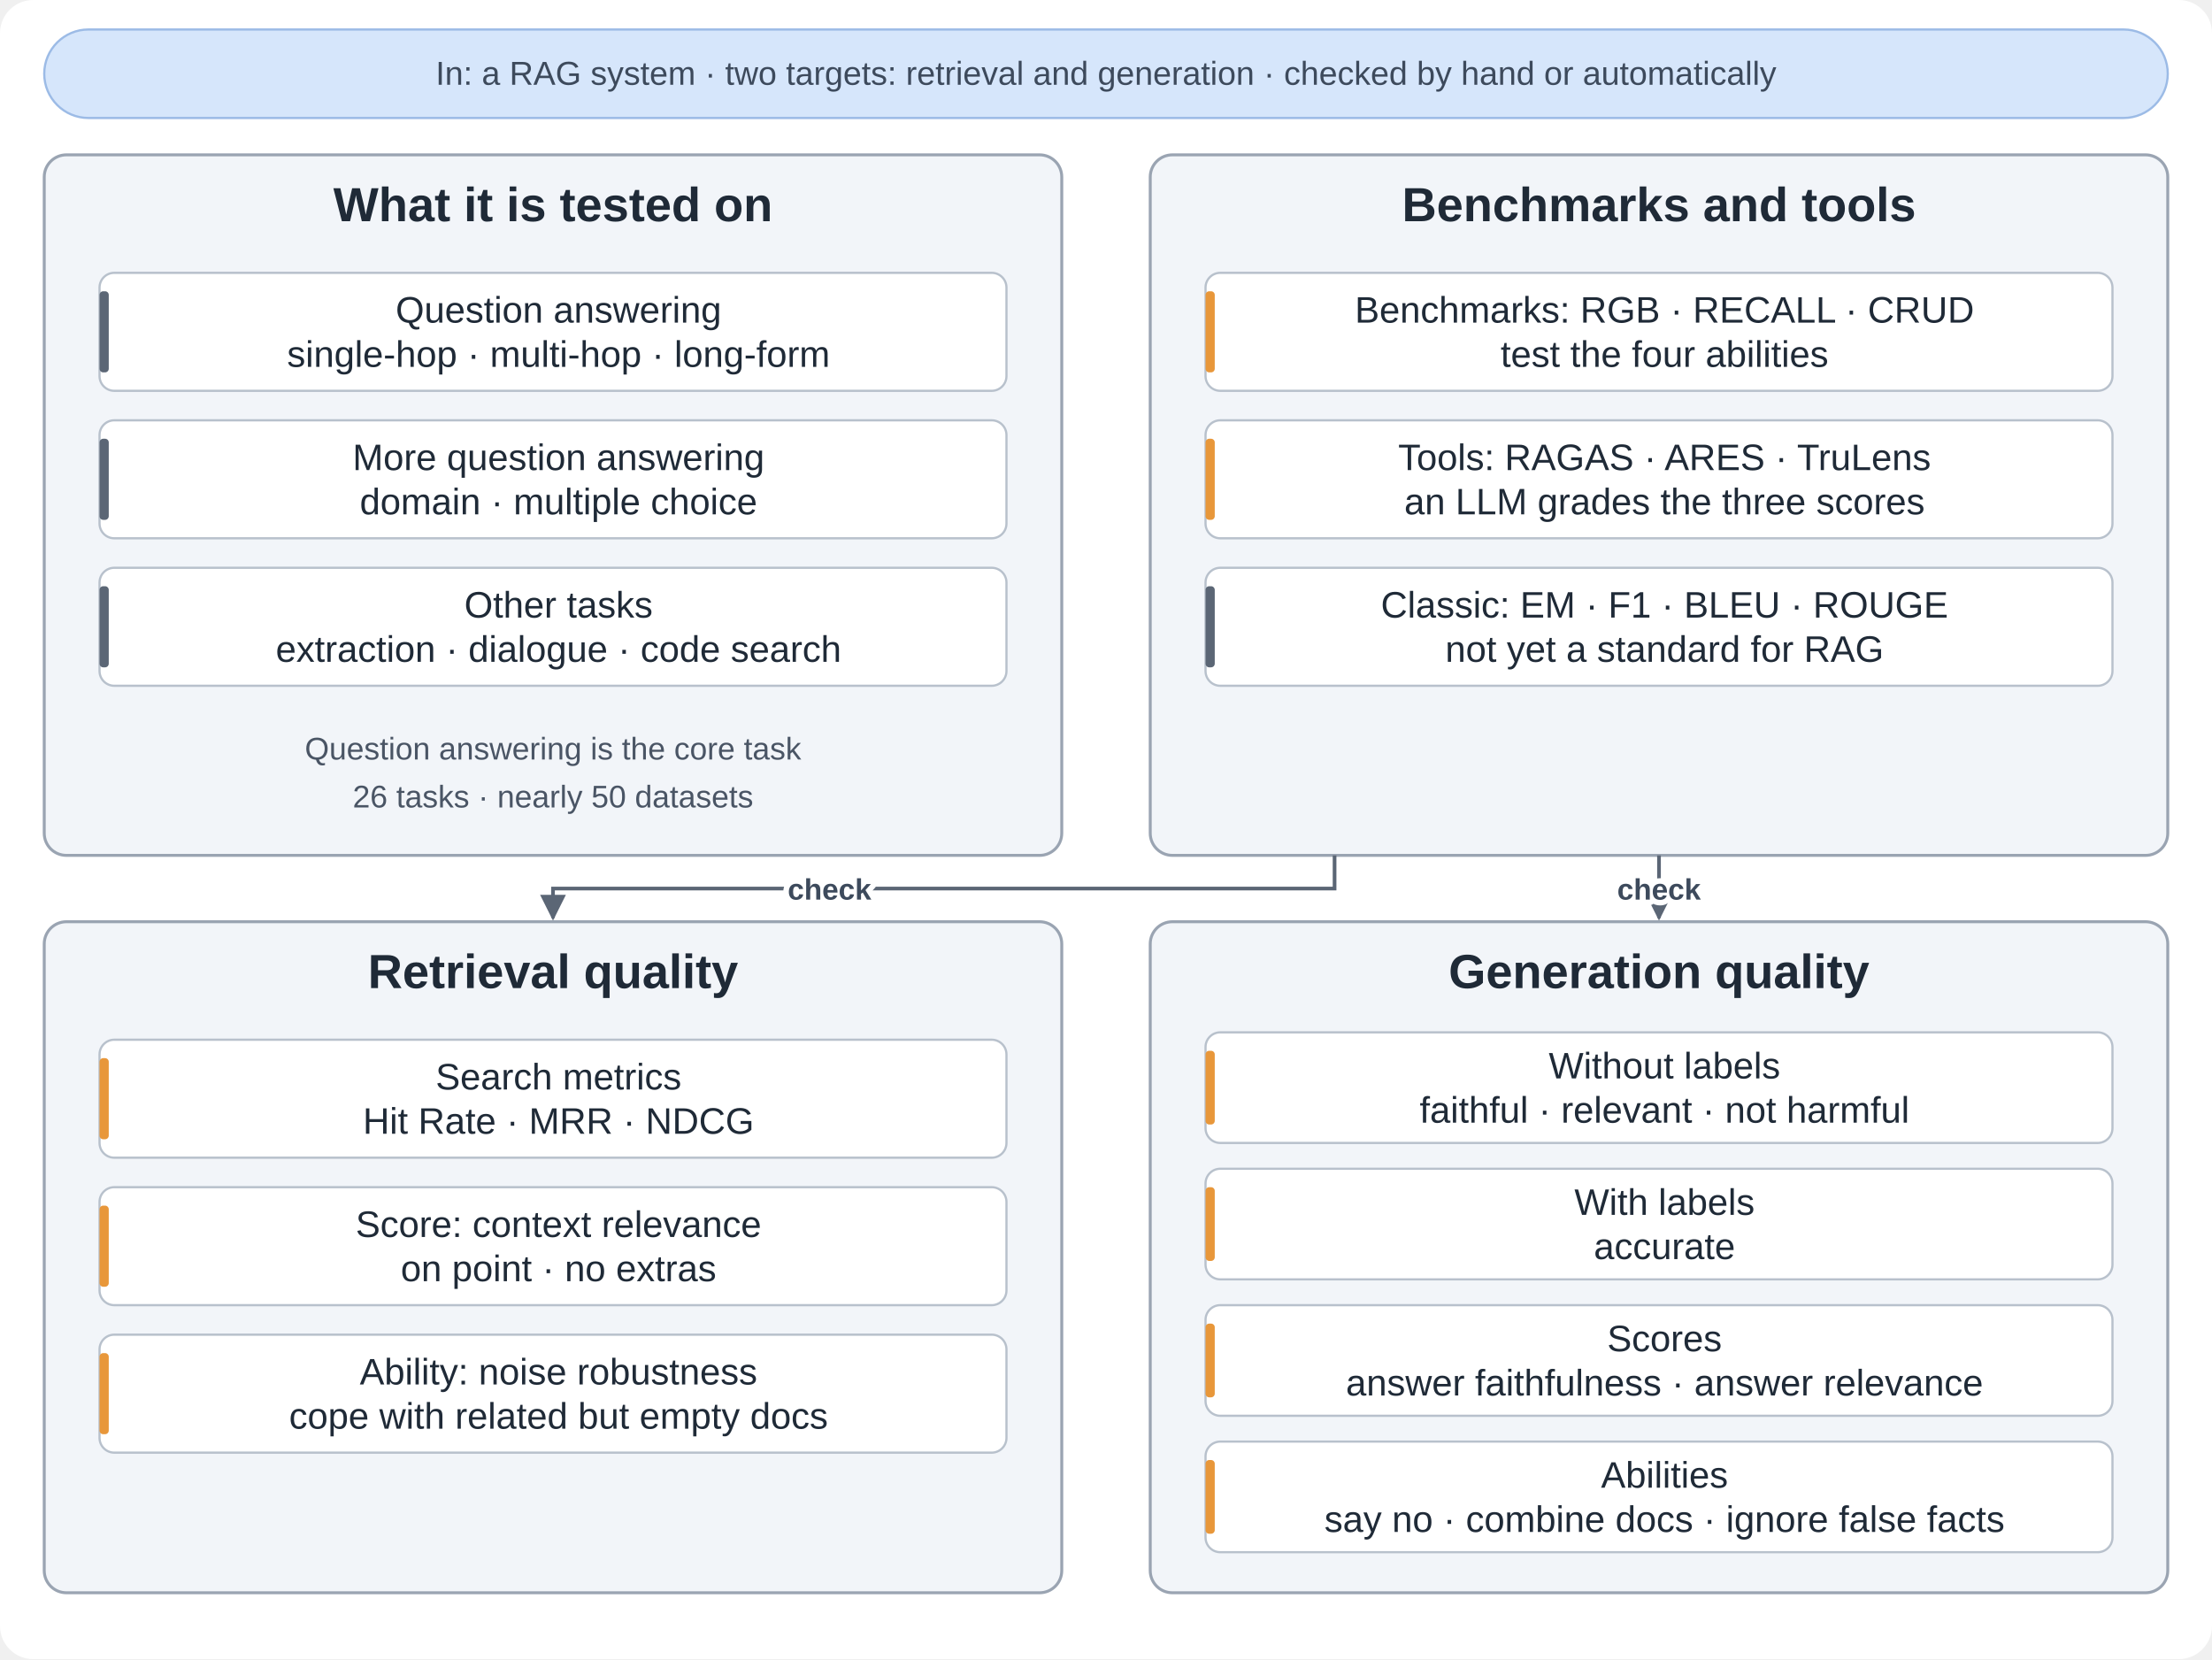
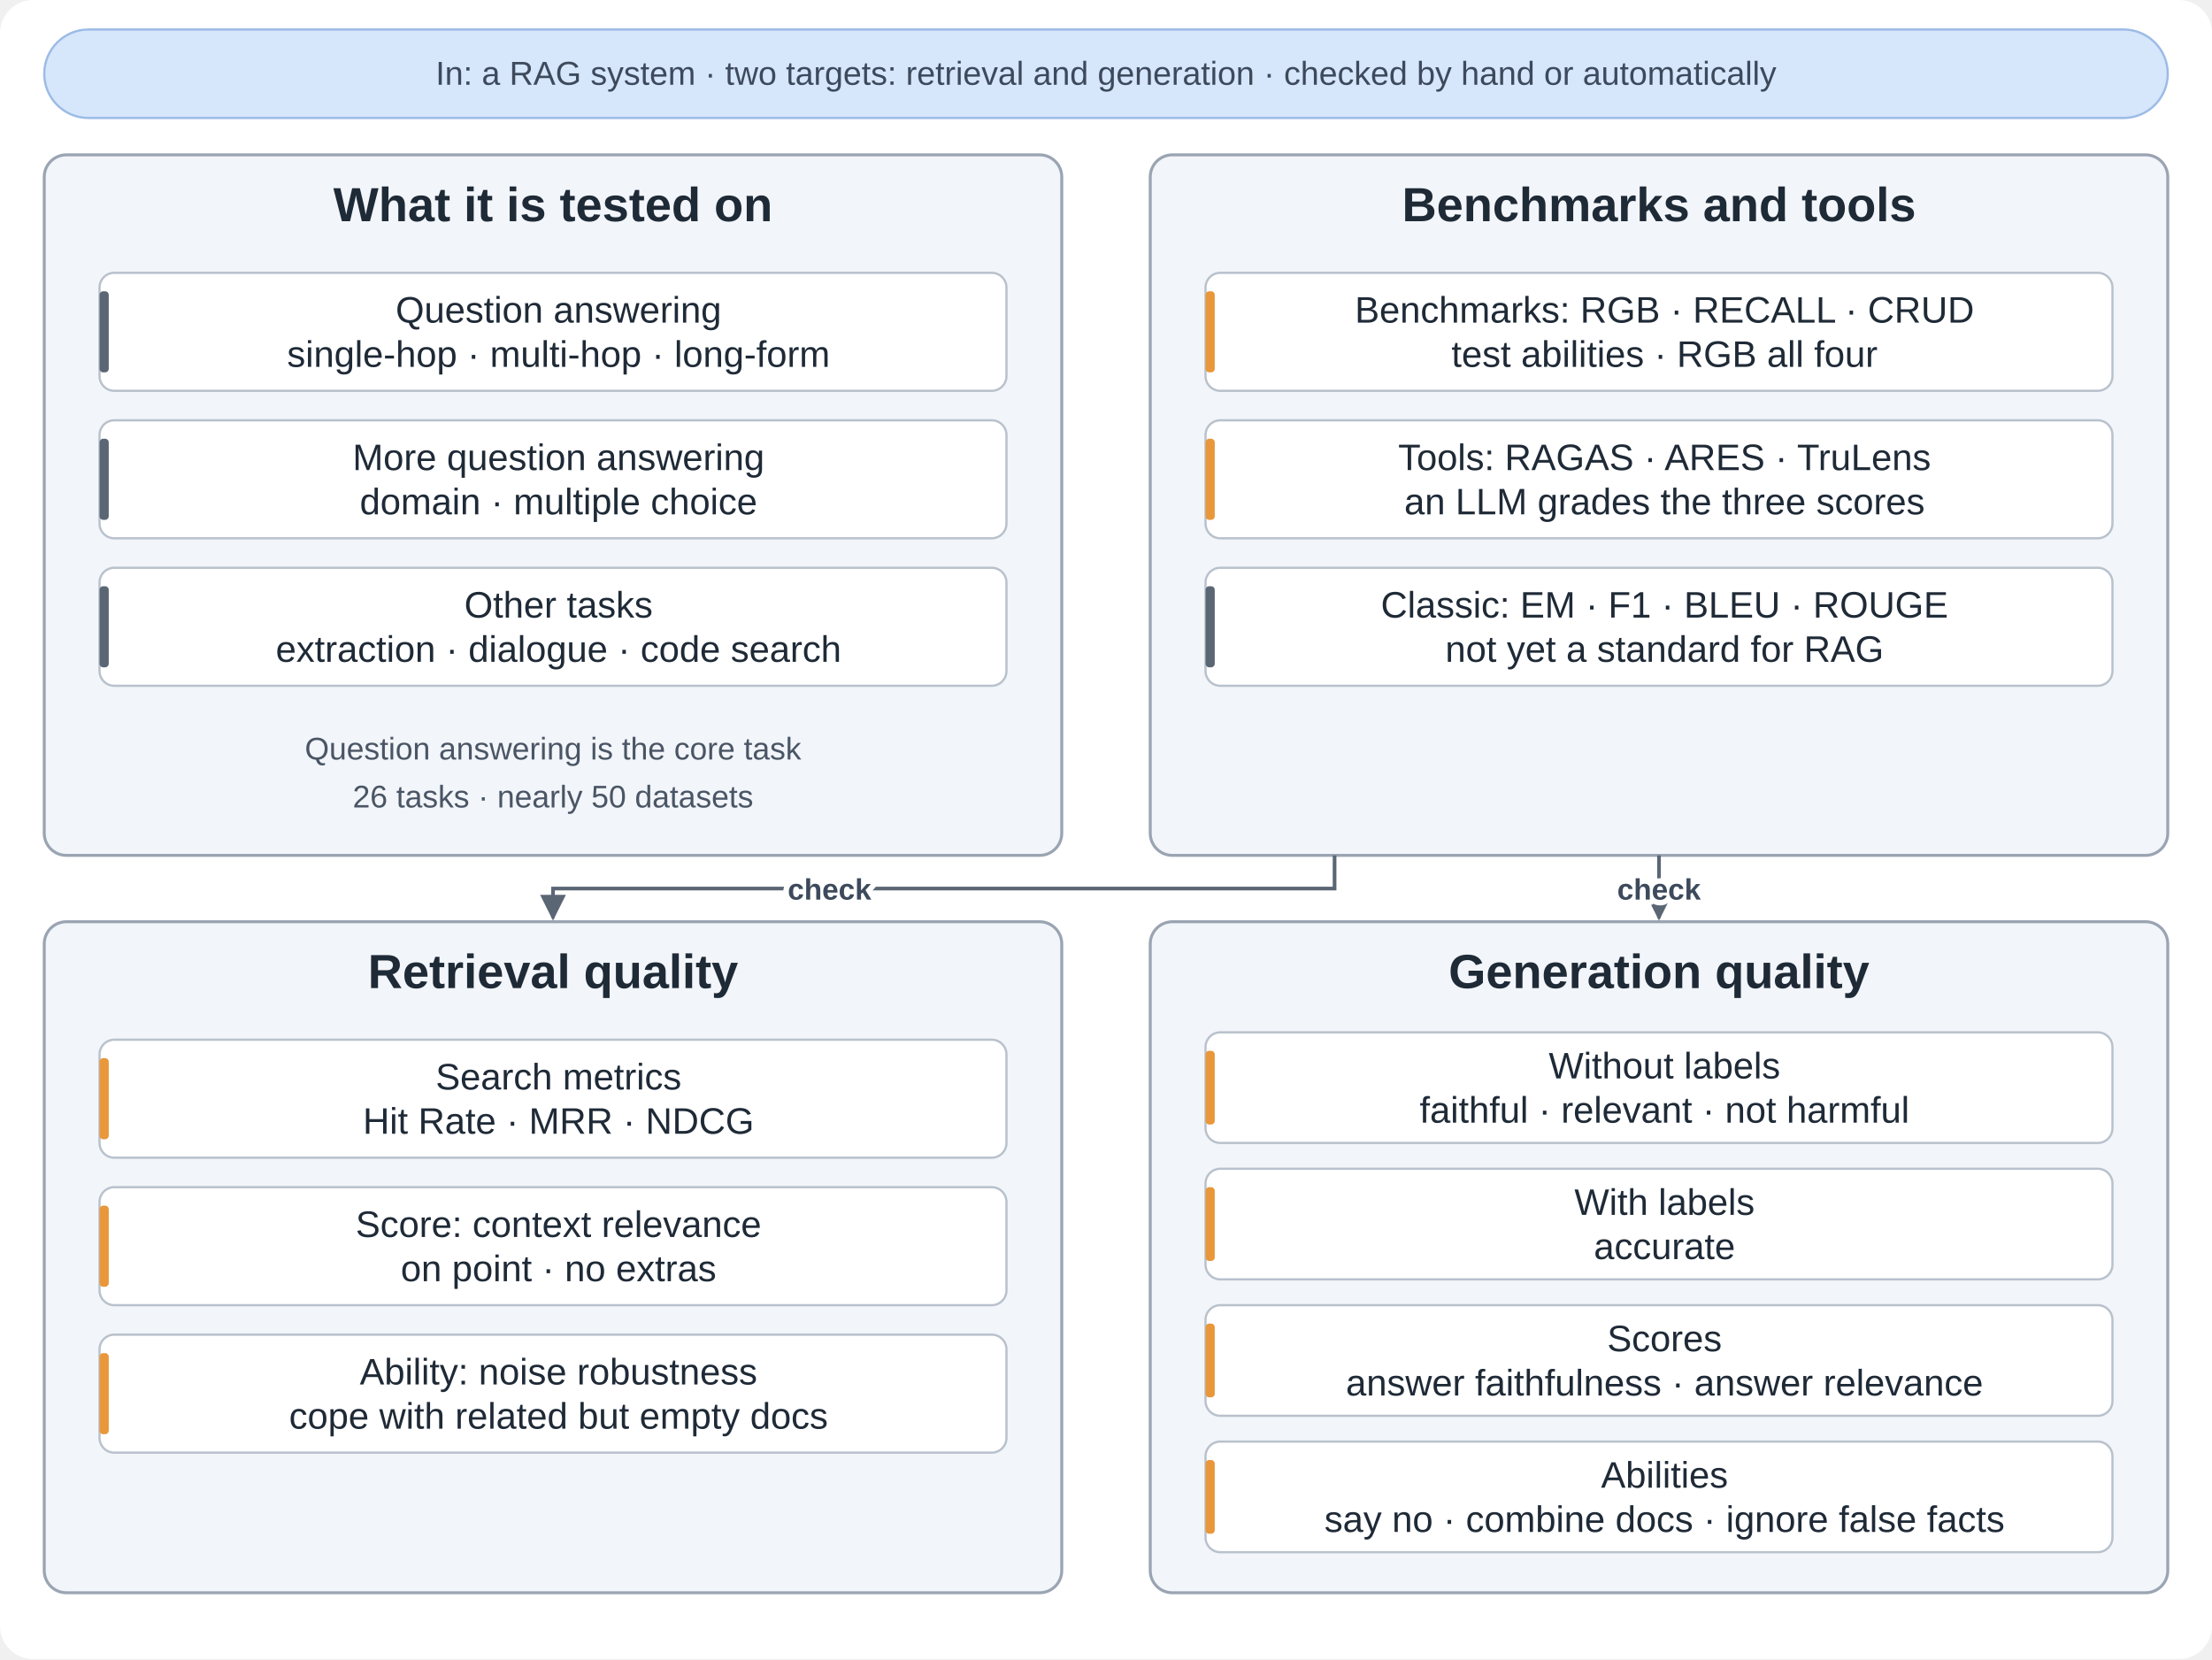
<svg xmlns="http://www.w3.org/2000/svg" viewBox="0 0 1200 900" width="1200" height="900" role="img" aria-labelledby="t d">
  <defs>
    <marker id="arr" viewBox="0 0 10 10" refX="9" refY="5" markerWidth="7" markerHeight="7" orient="auto">
      <path d="M0 0L10 5L0 10z" fill="#5b6675" />
    </marker>
    <marker id="ca" viewBox="0 0 10 10" refX="5" refY="5" markerWidth="6" markerHeight="6" orient="auto">
      <path d="M0 0L10 5L0 10z" fill="#5b6675" />
    </marker>
  </defs>
  <style>
text{font-family:-apple-system,"Helvetica Neue",Arial,"PingFang SC",sans-serif;fill:#1f2a37}
.gt{font-size:26px;font-weight:700}
.st{font-size:20px;font-weight:700}
.ag{font-size:20px}
.q{font-size:18px;fill:#3d4a5c}
.lb{font-size:17px;fill:#4a5565}
.al{font-size:16px;font-weight:600;fill:#3d4a5c;paint-order:stroke;stroke:#ffffff;stroke-width:6px;stroke-linejoin:round}
.grp{fill:#f2f5f9;stroke:#9aa4b2;stroke-width:1.6}
.sub{fill:#e8edf3;stroke:#b8c1cc;stroke-width:1.2}
.agent{fill:#ffffff;stroke:#b8c1cc;stroke-width:1.2}
.human{fill:#d6e6fb;stroke:#9cbbe6;stroke-width:1.2}
.front{fill:#dcf0e0;stroke:#9ccfa8;stroke-width:1.2}
.flow{stroke:#5b6675;stroke-width:2;fill:none;marker-end:url(#arr)}
.back{stroke-dasharray:7 5}
.cyc{stroke:#5b6675;stroke-width:2;fill:none;marker-end:url(#ca)}
.num{fill:#1f2a37}
.numt{font-size:16px;font-weight:700;fill:#ffffff}
</style>
  <rect width="1200" height="900" rx="18" fill="#ffffff" />
  <rect x="24" y="16" width="1152" height="48" rx="24.0" class="human" />
  <text x="600.0" y="46.0" class="q" text-anchor="middle">In: a RAG system · two targets: retrieval and generation · checked by hand or automatically</text>
  <rect x="24" y="84" width="552" height="380" rx="12" class="grp" />
  <text x="300.0" y="120" class="gt" text-anchor="middle">What it is tested on</text>
  <rect x="54" y="148" width="492" height="64" rx="8" class="agent" />
  <rect x="54" y="158" width="5" height="44" rx="2" fill="#5b6675" />
  <text x="303.0" y="175.0" class="ag" text-anchor="middle">Question answering</text>
  <text x="303.0" y="199.0" class="ag" text-anchor="middle">single-hop · multi-hop · long-form</text>
  <rect x="54" y="228" width="492" height="64" rx="8" class="agent" />
  <rect x="54" y="238" width="5" height="44" rx="2" fill="#5b6675" />
  <text x="303.0" y="255.0" class="ag" text-anchor="middle">More question answering</text>
  <text x="303.0" y="279.0" class="ag" text-anchor="middle">domain · multiple choice</text>
  <rect x="54" y="308" width="492" height="64" rx="8" class="agent" />
  <rect x="54" y="318" width="5" height="44" rx="2" fill="#5b6675" />
  <text x="303.0" y="335.0" class="ag" text-anchor="middle">Other tasks</text>
  <text x="303.0" y="359.0" class="ag" text-anchor="middle">extraction · dialogue · code search</text>
  <text x="300.0" y="412" class="lb" text-anchor="middle">Question answering is the core task</text>
  <text x="300.0" y="438" class="lb" text-anchor="middle">26 tasks · nearly 50 datasets</text>
  <rect x="624" y="84" width="552" height="380" rx="12" class="grp" />
  <text x="900.0" y="120" class="gt" text-anchor="middle">Benchmarks and tools</text>
  <rect x="654" y="148" width="492" height="64" rx="8" class="agent" />
  <rect x="654" y="158" width="5" height="44" rx="2" fill="#e8973a" />
  <text x="903.0" y="175.0" class="ag" text-anchor="middle">Benchmarks: RGB · RECALL · CRUD</text>
-   <text x="903.0" y="199.0" class="ag" text-anchor="middle">test the four abilities</text>
+   <text x="903.0" y="199.0" class="ag" text-anchor="middle">test abilities · RGB all four</text>
  <rect x="654" y="228" width="492" height="64" rx="8" class="agent" />
  <rect x="654" y="238" width="5" height="44" rx="2" fill="#e8973a" />
  <text x="903.0" y="255.0" class="ag" text-anchor="middle">Tools: RAGAS · ARES · TruLens</text>
  <text x="903.0" y="279.0" class="ag" text-anchor="middle">an LLM grades the three scores</text>
  <rect x="654" y="308" width="492" height="64" rx="8" class="agent" />
  <rect x="654" y="318" width="5" height="44" rx="2" fill="#5b6675" />
  <text x="903.0" y="335.0" class="ag" text-anchor="middle">Classic: EM · F1 · BLEU · ROUGE</text>
  <text x="903.0" y="359.0" class="ag" text-anchor="middle">not yet a standard for RAG</text>
  <rect x="24" y="500" width="552" height="364" rx="12" class="grp" />
  <text x="300.0" y="536" class="gt" text-anchor="middle">Retrieval quality</text>
  <rect x="54" y="564" width="492" height="64" rx="8" class="agent" />
  <rect x="54" y="574" width="5" height="44" rx="2" fill="#e8973a" />
  <text x="303.0" y="591.0" class="ag" text-anchor="middle">Search metrics</text>
  <text x="303.0" y="615.0" class="ag" text-anchor="middle">Hit Rate · MRR · NDCG</text>
  <rect x="54" y="644" width="492" height="64" rx="8" class="agent" />
  <rect x="54" y="654" width="5" height="44" rx="2" fill="#e8973a" />
  <text x="303.0" y="671.0" class="ag" text-anchor="middle">Score: context relevance</text>
  <text x="303.0" y="695.0" class="ag" text-anchor="middle">on point · no extras</text>
  <rect x="54" y="724" width="492" height="64" rx="8" class="agent" />
  <rect x="54" y="734" width="5" height="44" rx="2" fill="#e8973a" />
  <text x="303.0" y="751.0" class="ag" text-anchor="middle">Ability: noise robustness</text>
  <text x="303.0" y="775.0" class="ag" text-anchor="middle">cope with related but empty docs</text>
  <rect x="624" y="500" width="552" height="364" rx="12" class="grp" />
  <text x="900.0" y="536" class="gt" text-anchor="middle">Generation quality</text>
  <rect x="654" y="560" width="492" height="60" rx="8" class="agent" />
  <rect x="654" y="570" width="5" height="40" rx="2" fill="#e8973a" />
  <text x="903.0" y="585.0" class="ag" text-anchor="middle">Without labels</text>
  <text x="903.0" y="609.0" class="ag" text-anchor="middle">faithful · relevant · not harmful</text>
  <rect x="654" y="634" width="492" height="60" rx="8" class="agent" />
  <rect x="654" y="644" width="5" height="40" rx="2" fill="#e8973a" />
  <text x="903.0" y="659.0" class="ag" text-anchor="middle">With labels</text>
  <text x="903.0" y="683.0" class="ag" text-anchor="middle">accurate</text>
  <rect x="654" y="708" width="492" height="60" rx="8" class="agent" />
  <rect x="654" y="718" width="5" height="40" rx="2" fill="#e8973a" />
  <text x="903.0" y="733.0" class="ag" text-anchor="middle">Scores</text>
  <text x="903.0" y="757.0" class="ag" text-anchor="middle">answer faithfulness · answer relevance</text>
  <rect x="654" y="782" width="492" height="60" rx="8" class="agent" />
  <rect x="654" y="792" width="5" height="40" rx="2" fill="#e8973a" />
  <text x="903.0" y="807.0" class="ag" text-anchor="middle">Abilities</text>
  <text x="903.0" y="831.0" class="ag" text-anchor="middle">say no · combine docs · ignore false facts</text>
  <path d="M900 464V498" class="flow" />
  <text x="900" y="488" class="al" text-anchor="middle">check</text>
  <path d="M724 464V482H300.0V498" class="flow" />
  <text x="450" y="488" class="al" text-anchor="middle">check</text>
</svg>
